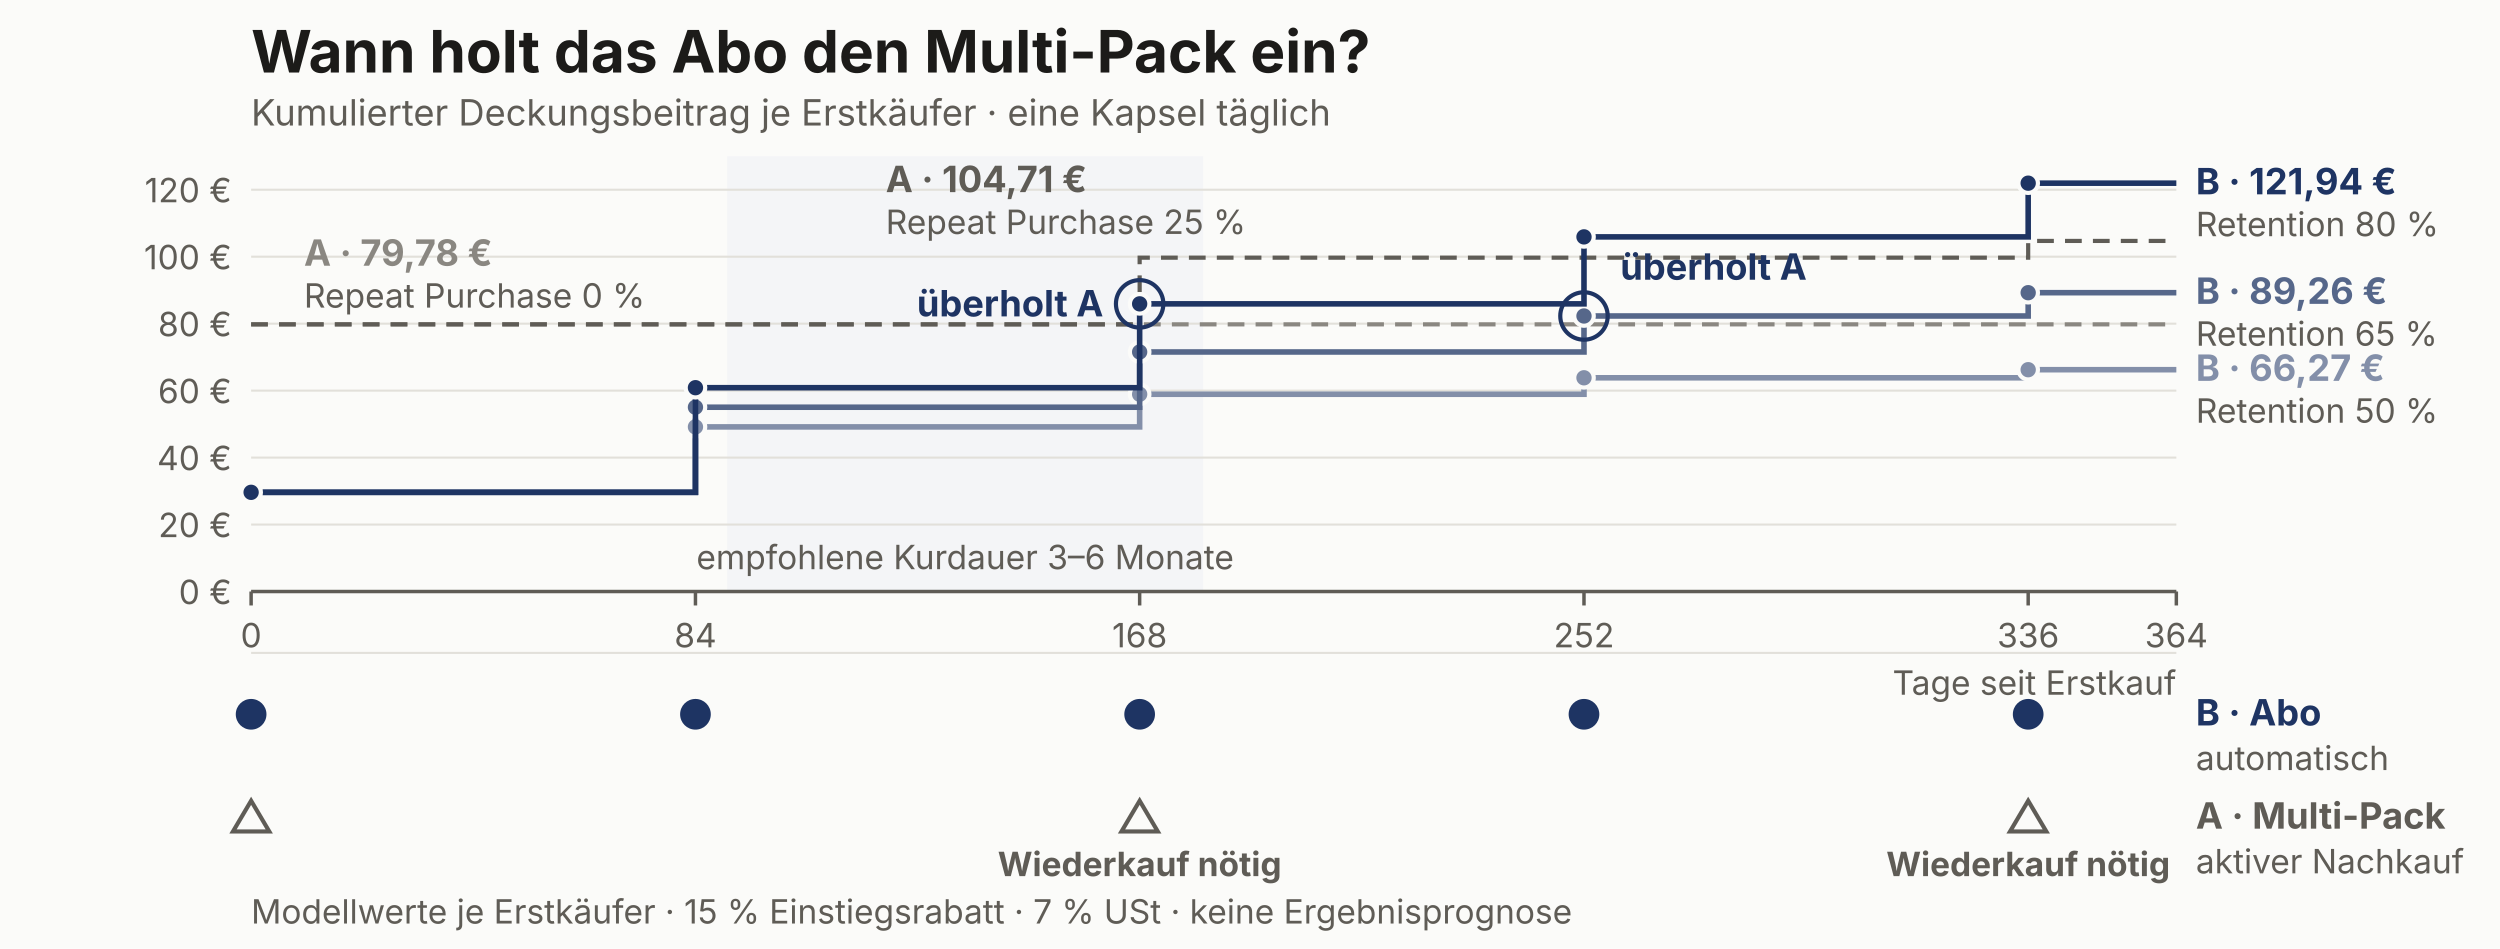
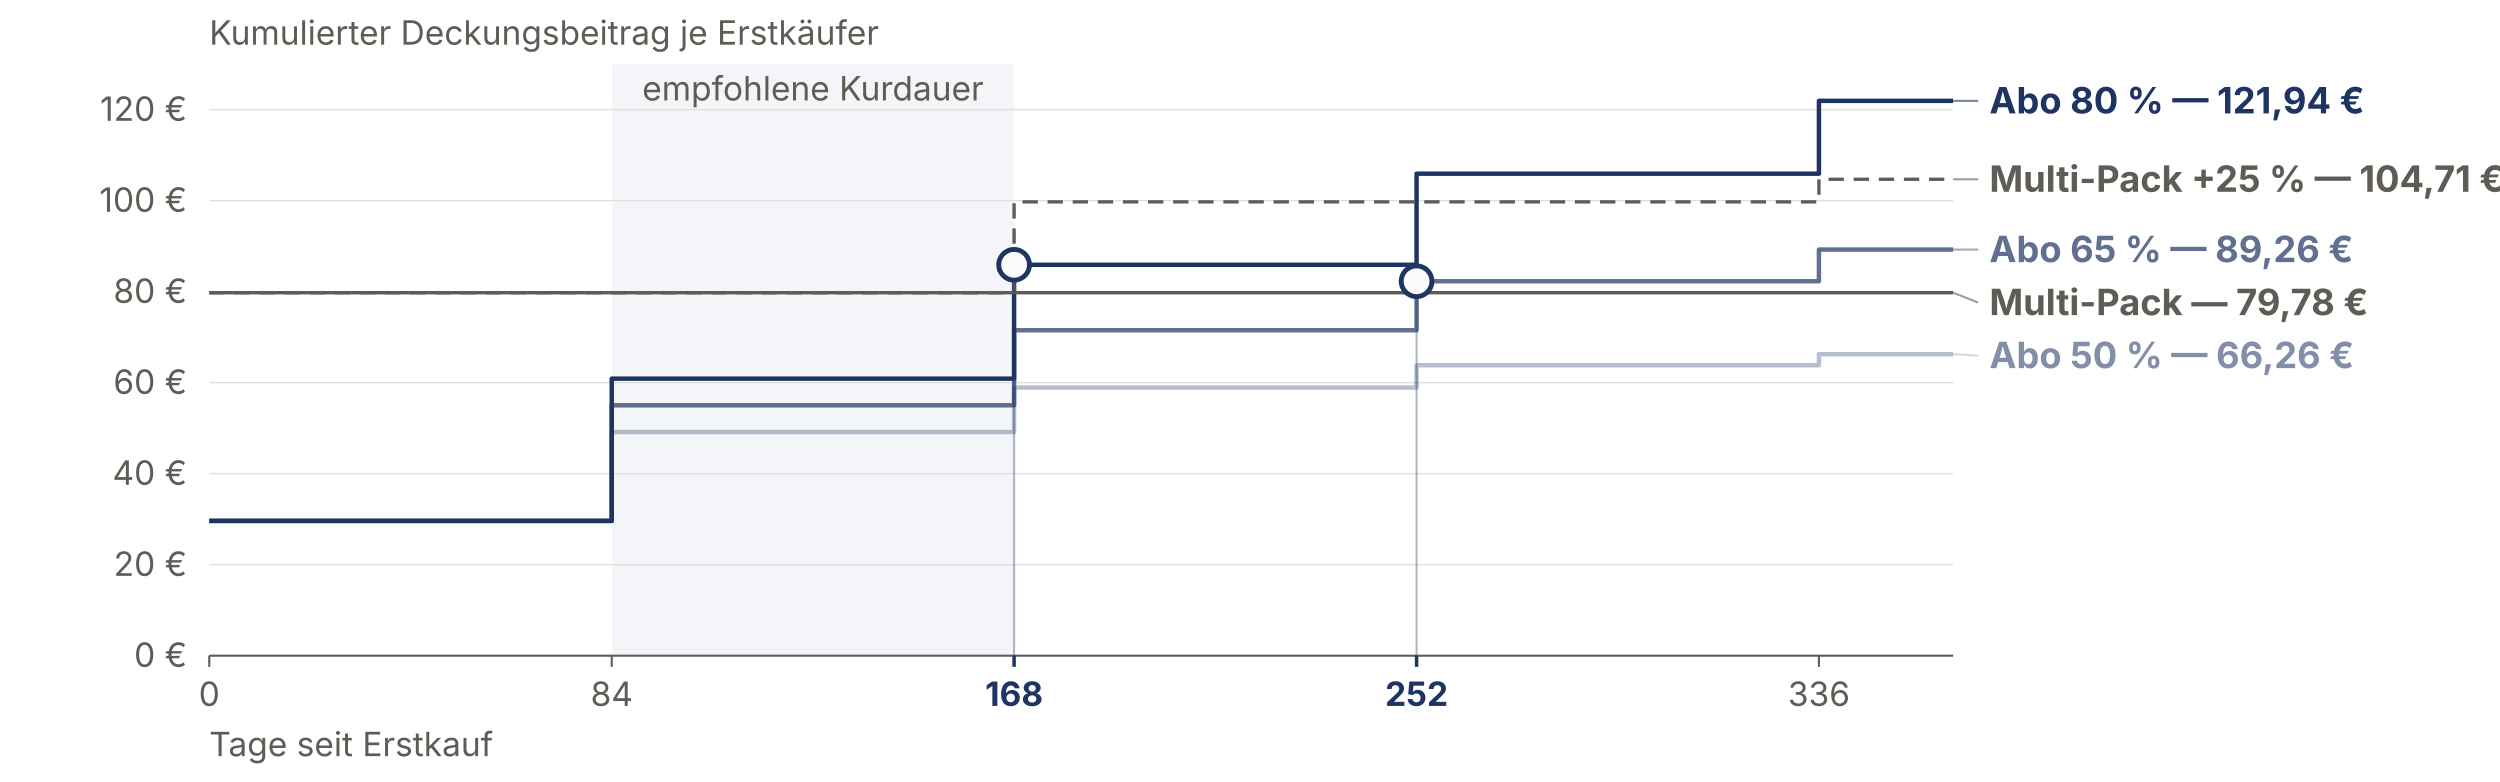
- <svg xmlns="http://www.w3.org/2000/svg" viewBox="0 0 1792 680" width="1792" height="680" font-family="Inter, system-ui, sans-serif" role="img" aria-label="Kumulierter Deckungsbeitrag je Erstkaeufer ueber 364 Tage, Abo in drei Retention-Rate-Szenarien gegen Multi-Pack">
-   <rect width="1792" height="680" fill="#fbfbf9" />
-   <text x="180" y="52" font-size="42" font-weight="700" fill="#1c1b19">Wann holt das Abo den Multi-Pack ein?</text>
-   <text x="180" y="90" font-size="26" fill="#5f5c56">Kumulierter Deckungsbeitrag je Erstkäufer · eine Kapsel täglich</text>
-   <rect x="521.2" y="112" width="341.2" height="312" fill="#f4f5f7" />
-   <text x="691.8" y="408" font-size="24" fill="#5f5c56" text-anchor="middle">empfohlene Kurdauer 3–6 Monate</text>
-   <line x1="180" y1="424.0" x2="1560" y2="424.0" stroke="#e2e0da" stroke-width="1.5" />
-   <text x="166" y="433.0" font-size="24" fill="#5f5c56" text-anchor="end">0 €</text>
-   <line x1="180" y1="376.0" x2="1560" y2="376.0" stroke="#e2e0da" stroke-width="1.5" />
-   <text x="166" y="385.0" font-size="24" fill="#5f5c56" text-anchor="end">20 €</text>
-   <line x1="180" y1="328.0" x2="1560" y2="328.0" stroke="#e2e0da" stroke-width="1.5" />
-   <text x="166" y="337.0" font-size="24" fill="#5f5c56" text-anchor="end">40 €</text>
-   <line x1="180" y1="280.0" x2="1560" y2="280.0" stroke="#e2e0da" stroke-width="1.5" />
-   <text x="166" y="289.0" font-size="24" fill="#5f5c56" text-anchor="end">60 €</text>
-   <line x1="180" y1="232.0" x2="1560" y2="232.0" stroke="#e2e0da" stroke-width="1.5" />
-   <text x="166" y="241.0" font-size="24" fill="#5f5c56" text-anchor="end">80 €</text>
-   <line x1="180" y1="184.0" x2="1560" y2="184.0" stroke="#e2e0da" stroke-width="1.5" />
-   <text x="166" y="193.0" font-size="24" fill="#5f5c56" text-anchor="end">100 €</text>
-   <line x1="180" y1="136.0" x2="1560" y2="136.0" stroke="#e2e0da" stroke-width="1.5" />
-   <text x="166" y="145.0" font-size="24" fill="#5f5c56" text-anchor="end">120 €</text>
-   <line x1="180" y1="424" x2="1560" y2="424" stroke="#5f5c56" stroke-width="2.5" />
-   <line x1="180.0" y1="424" x2="180.0" y2="434" stroke="#5f5c56" stroke-width="2.5" />
-   <text x="180.0" y="464" font-size="24" fill="#5f5c56" text-anchor="middle">0</text>
-   <line x1="498.5" y1="424" x2="498.5" y2="434" stroke="#5f5c56" stroke-width="2.5" />
-   <text x="498.5" y="464" font-size="24" fill="#5f5c56" text-anchor="middle">84</text>
-   <line x1="816.9" y1="424" x2="816.9" y2="434" stroke="#5f5c56" stroke-width="2.5" />
-   <text x="816.9" y="464" font-size="24" fill="#5f5c56" text-anchor="middle">168</text>
-   <line x1="1135.4" y1="424" x2="1135.4" y2="434" stroke="#5f5c56" stroke-width="2.5" />
-   <text x="1135.4" y="464" font-size="24" fill="#5f5c56" text-anchor="middle">252</text>
-   <line x1="1453.8" y1="424" x2="1453.8" y2="434" stroke="#5f5c56" stroke-width="2.5" />
-   <text x="1453.8" y="464" font-size="24" fill="#5f5c56" text-anchor="middle">336</text>
-   <line x1="1560.0" y1="424" x2="1560.0" y2="434" stroke="#5f5c56" stroke-width="2.5" />
-   <text x="1560.0" y="464" font-size="24" fill="#5f5c56" text-anchor="middle">364</text>
-   <text x="1560" y="498" font-size="24" fill="#5f5c56" text-anchor="end">Tage seit Erstkauf</text>
-   <path d="M 180.0,232.5 H 816.9 V 232.5 H 1453.8 V 232.5 H 1560.0" fill="none" stroke="#8a8781" stroke-width="3" stroke-dasharray="12 8" />
-   <text x="217.9" y="190.5" font-size="26" font-weight="700" fill="#8a8781">A · 79,78 €</text>
-   <text x="217.9" y="220.5" font-size="24" fill="#5f5c56">Repeat Purchase 0 %</text>
-   <path d="M 180.0,232.5 H 816.9 V 184.7 H 1453.8 V 172.7 H 1560.0" fill="none" stroke="#5f5c56" stroke-width="3" stroke-dasharray="12 8" />
-   <text x="634.9" y="137.7" font-size="26" font-weight="700" fill="#5f5c56">A · 104,71 €</text>
-   <text x="634.9" y="167.7" font-size="24" fill="#5f5c56">Repeat Purchase 25 %</text>
-   <path d="M 180.0,352.9 H 498.5 V 306.0 H 816.9 V 282.6 H 1135.4 V 270.8 H 1453.8 V 265.0 H 1560.0" fill="none" stroke="#838fa9" stroke-width="4" />
-   <circle cx="180.0" cy="352.9" r="7" fill="#838fa9" stroke="#fbfbf9" stroke-width="3" />
-   <circle cx="498.5" cy="306.0" r="7" fill="#838fa9" stroke="#fbfbf9" stroke-width="3" />
-   <circle cx="816.9" cy="282.6" r="7" fill="#838fa9" stroke="#fbfbf9" stroke-width="3" />
-   <circle cx="1135.4" cy="270.8" r="7" fill="#838fa9" stroke="#fbfbf9" stroke-width="3" />
-   <circle cx="1453.8" cy="265.0" r="7" fill="#838fa9" stroke="#fbfbf9" stroke-width="3" />
-   <text x="1574" y="273.0" font-size="26" font-weight="700" fill="#838fa9">B · 66,27 €</text>
-   <text x="1574" y="303.0" font-size="24" fill="#5f5c56">Retention 50 %</text>
-   <path d="M 180.0,352.9 H 498.5 V 291.9 H 816.9 V 252.3 H 1135.4 V 226.5 H 1453.8 V 209.8 H 1560.0" fill="none" stroke="#56678a" stroke-width="4" />
-   <circle cx="180.0" cy="352.9" r="7" fill="#56678a" stroke="#fbfbf9" stroke-width="3" />
-   <circle cx="498.5" cy="291.9" r="7" fill="#56678a" stroke="#fbfbf9" stroke-width="3" />
-   <circle cx="816.9" cy="252.3" r="7" fill="#56678a" stroke="#fbfbf9" stroke-width="3" />
-   <circle cx="1135.4" cy="226.5" r="7" fill="#56678a" stroke="#fbfbf9" stroke-width="3" />
-   <circle cx="1453.8" cy="209.8" r="7" fill="#56678a" stroke="#fbfbf9" stroke-width="3" />
-   <text x="1574" y="217.8" font-size="26" font-weight="700" fill="#56678a">B · 89,26 €</text>
-   <text x="1574" y="247.8" font-size="24" fill="#5f5c56">Retention 65 %</text>
-   <path d="M 180.0,352.9 H 498.5 V 277.9 H 816.9 V 217.8 H 1135.4 V 169.8 H 1453.8 V 131.3 H 1560.0" fill="none" stroke="#1e3463" stroke-width="4" />
-   <circle cx="180.0" cy="352.9" r="7" fill="#1e3463" stroke="#fbfbf9" stroke-width="3" />
-   <circle cx="498.5" cy="277.9" r="7" fill="#1e3463" stroke="#fbfbf9" stroke-width="3" />
-   <circle cx="816.9" cy="217.8" r="7" fill="#1e3463" stroke="#fbfbf9" stroke-width="3" />
-   <circle cx="1135.4" cy="169.8" r="7" fill="#1e3463" stroke="#fbfbf9" stroke-width="3" />
-   <circle cx="1453.8" cy="131.3" r="7" fill="#1e3463" stroke="#fbfbf9" stroke-width="3" />
-   <text x="1574" y="139.3" font-size="26" font-weight="700" fill="#1e3463">B · 121,94 €</text>
-   <text x="1574" y="169.3" font-size="24" fill="#5f5c56">Retention 80 %</text>
-   <circle cx="816.9" cy="217.8" r="17" fill="none" stroke="#1e3463" stroke-width="3" />
-   <text x="790.9" y="226.8" font-size="26" font-weight="700" fill="#1e3463" text-anchor="end">überholt A</text>
-   <circle cx="1135.4" cy="226.5" r="17" fill="none" stroke="#1e3463" stroke-width="3" />
-   <text x="1161.4" y="200.5" font-size="26" font-weight="700" fill="#1e3463">überholt A</text>
-   <line x1="180" y1="468" x2="1560" y2="468" stroke="#e2e0da" stroke-width="1.5" />
-   <circle cx="180.0" cy="512.0" r="11" fill="#1e3463" />
-   <circle cx="498.5" cy="512.0" r="11" fill="#1e3463" />
-   <circle cx="816.9" cy="512.0" r="11" fill="#1e3463" />
-   <circle cx="1135.4" cy="512.0" r="11" fill="#1e3463" />
-   <circle cx="1453.8" cy="512.0" r="11" fill="#1e3463" />
-   <text x="1574" y="520" font-size="26" font-weight="700" fill="#1e3463">B · Abo</text>
-   <text x="1574" y="552" font-size="24" fill="#5f5c56">automatisch</text>
-   <path d="M 180.0,574 l 13,22 l -26,0 z" fill="#fbfbf9" stroke="#5f5c56" stroke-width="3" />
-   <path d="M 816.9,574 l 13,22 l -26,0 z" fill="#fbfbf9" stroke="#5f5c56" stroke-width="3" />
-   <path d="M 1453.8,574 l 13,22 l -26,0 z" fill="#fbfbf9" stroke="#5f5c56" stroke-width="3" />
-   <text x="816.9" y="628" font-size="24" font-weight="700" fill="#5f5c56" text-anchor="middle">Wiederkauf nötig</text>
-   <text x="1453.8" y="628" font-size="24" font-weight="700" fill="#5f5c56" text-anchor="middle">Wiederkauf nötig</text>
-   <text x="1574" y="594" font-size="26" font-weight="700" fill="#5f5c56">A · Multi-Pack</text>
-   <text x="1574" y="626" font-size="24" fill="#5f5c56">aktiver Nachkauf</text>
-   <text x="180" y="662" font-size="24" fill="#5f5c56">Modellwerte je Erstkäufer · 15 % Einstiegsrabatt · 7 % USt · keine Ergebnisprognose</text>
+ <svg xmlns="http://www.w3.org/2000/svg" viewBox="0 0 1792 560" width="1792" height="560" font-family="Inter, sans-serif">
+   <rect width="1792" height="560" fill="none" />
+   <rect x="438.5" y="46" width="288.5" height="424" fill="#1e3463" opacity="0.05" />
+   <text x="582.7" y="72" font-size="24" fill="#5f5c56" text-anchor="middle">empfohlene Kurdauer</text>
+   <line x1="150" y1="470.0" x2="1400" y2="470.0" stroke="#e2e0da" stroke-width="1" />
+   <text x="134" y="478.0" font-size="24" fill="#5f5c56" text-anchor="end">0 €</text>
+   <line x1="150" y1="404.8" x2="1400" y2="404.8" stroke="#e2e0da" stroke-width="1" />
+   <text x="134" y="412.8" font-size="24" fill="#5f5c56" text-anchor="end">20 €</text>
+   <line x1="150" y1="339.5" x2="1400" y2="339.5" stroke="#e2e0da" stroke-width="1" />
+   <text x="134" y="347.5" font-size="24" fill="#5f5c56" text-anchor="end">40 €</text>
+   <line x1="150" y1="274.3" x2="1400" y2="274.3" stroke="#e2e0da" stroke-width="1" />
+   <text x="134" y="282.3" font-size="24" fill="#5f5c56" text-anchor="end">60 €</text>
+   <line x1="150" y1="209.1" x2="1400" y2="209.1" stroke="#e2e0da" stroke-width="1" />
+   <text x="134" y="217.1" font-size="24" fill="#5f5c56" text-anchor="end">80 €</text>
+   <line x1="150" y1="143.8" x2="1400" y2="143.8" stroke="#e2e0da" stroke-width="1" />
+   <text x="134" y="151.8" font-size="24" fill="#5f5c56" text-anchor="end">100 €</text>
+   <line x1="150" y1="78.6" x2="1400" y2="78.6" stroke="#e2e0da" stroke-width="1" />
+   <text x="134" y="86.6" font-size="24" fill="#5f5c56" text-anchor="end">120 €</text>
+   <line x1="150" y1="470" x2="1400" y2="470" stroke="#5f5c56" stroke-width="1.5" />
+   <line x1="150.0" y1="470" x2="150.0" y2="478" stroke="#5f5c56" stroke-width="1.5" />
+   <text x="150.0" y="506" font-size="24" fill="#5f5c56" font-weight="400" text-anchor="middle">0</text>
+   <line x1="438.5" y1="470" x2="438.5" y2="478" stroke="#5f5c56" stroke-width="1.5" />
+   <text x="438.5" y="506" font-size="24" fill="#5f5c56" font-weight="400" text-anchor="middle">84</text>
+   <line x1="726.9" y1="470" x2="726.9" y2="478" stroke="#1e3463" stroke-width="2.5" />
+   <text x="726.9" y="506" font-size="24" fill="#1e3463" font-weight="700" text-anchor="middle">168</text>
+   <line x1="1015.4" y1="470" x2="1015.4" y2="478" stroke="#1e3463" stroke-width="2.5" />
+   <text x="1015.4" y="506" font-size="24" fill="#1e3463" font-weight="700" text-anchor="middle">252</text>
+   <line x1="1303.8" y1="470" x2="1303.8" y2="478" stroke="#5f5c56" stroke-width="1.5" />
+   <text x="1303.8" y="506" font-size="24" fill="#5f5c56" font-weight="400" text-anchor="middle">336</text>
+   <text x="150" y="542" font-size="24" fill="#5f5c56">Tage seit Erstkauf</text>
+   <text x="150" y="32" font-size="24" fill="#5f5c56">Kumulierter Deckungsbeitrag je Erstkäufer</text>
+   <path d="M 150.0 373.4 L 438.5 373.4 L 438.5 271.4 L 726.9 271.4 L 726.9 189.8 L 1015.4 189.8 L 1015.4 124.5 L 1303.8 124.5 L 1303.8 72.3 L 1400.0 72.3" fill="none" stroke="#1e3463" stroke-width="3.2" stroke-opacity="1.0" stroke-linejoin="round" />
+   <path d="M 150.0 209.8 L 726.9 209.8 L 726.9 144.7 L 1303.8 144.7 L 1303.8 128.5 L 1400.0 128.5" fill="none" stroke="#5f5c56" stroke-width="2.4" stroke-opacity="1.0" stroke-linejoin="round" stroke-dasharray="11 7" />
+   <path d="M 150.0 373.4 L 438.5 373.4 L 438.5 290.5 L 726.9 290.5 L 726.9 236.7 L 1015.4 236.7 L 1015.4 201.6 L 1303.8 201.6 L 1303.8 178.9 L 1400.0 178.9" fill="none" stroke="#1e3463" stroke-width="3.2" stroke-opacity="0.7" stroke-linejoin="round" />
+   <path d="M 150.0 209.8 L 726.9 209.8 L 726.9 209.8 L 1303.8 209.8 L 1303.8 209.8 L 1400.0 209.8" fill="none" stroke="#5f5c56" stroke-width="2.4" stroke-opacity="1.0" stroke-linejoin="round" />
+   <path d="M 150.0 373.4 L 438.5 373.4 L 438.5 309.7 L 726.9 309.7 L 726.9 277.8 L 1015.4 277.8 L 1015.4 261.8 L 1303.8 261.8 L 1303.8 253.9 L 1400.0 253.9" fill="none" stroke="#1e3463" stroke-width="3.2" stroke-opacity="0.32" stroke-linejoin="round" />
+   <line x1="1400.0" y1="72.3" x2="1418.0" y2="72.3" stroke="#1e3463" stroke-width="1.5" stroke-opacity="0.60" />
+   <text x="1426.0" y="81.3" font-size="26" fill="#1e3463" fill-opacity="1.00" font-weight="700">Abo 80 % — 121,94 €</text>
+   <line x1="1400.0" y1="128.5" x2="1418.0" y2="128.5" stroke="#5f5c56" stroke-width="1.5" stroke-opacity="0.60" />
+   <text x="1426.0" y="137.5" font-size="26" fill="#5f5c56" fill-opacity="1.00" font-weight="700">Multi-Pack +25 % — 104,71 €</text>
+   <line x1="1400.0" y1="178.9" x2="1418.0" y2="178.9" stroke="#1e3463" stroke-width="1.5" stroke-opacity="0.42" />
+   <text x="1426.0" y="187.9" font-size="26" fill="#1e3463" fill-opacity="0.70" font-weight="700">Abo 65 % — 89,26 €</text>
+   <line x1="1400.0" y1="209.8" x2="1418.0" y2="216.9" stroke="#5f5c56" stroke-width="1.5" stroke-opacity="0.60" />
+   <text x="1426.0" y="225.9" font-size="26" fill="#5f5c56" fill-opacity="1.00" font-weight="700">Multi-Pack — 79,78 €</text>
+   <line x1="1400.0" y1="253.9" x2="1418.0" y2="254.9" stroke="#1e3463" stroke-width="1.5" stroke-opacity="0.19" />
+   <text x="1426.0" y="263.9" font-size="26" fill="#1e3463" fill-opacity="0.55" font-weight="700">Abo 50 % — 66,26 €</text>
+   <line x1="726.9" y1="200.8" x2="726.9" y2="470.0" stroke="#1e3463" stroke-width="1.5" stroke-opacity="0.35" />
+   <circle cx="726.9" cy="189.8" r="11" fill="#fbfbf9" stroke="#1e3463" stroke-width="3.5" />
+   <line x1="1015.4" y1="212.6" x2="1015.4" y2="470.0" stroke="#1e3463" stroke-width="1.5" stroke-opacity="0.35" />
+   <circle cx="1015.4" cy="201.6" r="11" fill="#fbfbf9" stroke="#1e3463" stroke-width="3.5" />
</svg>
